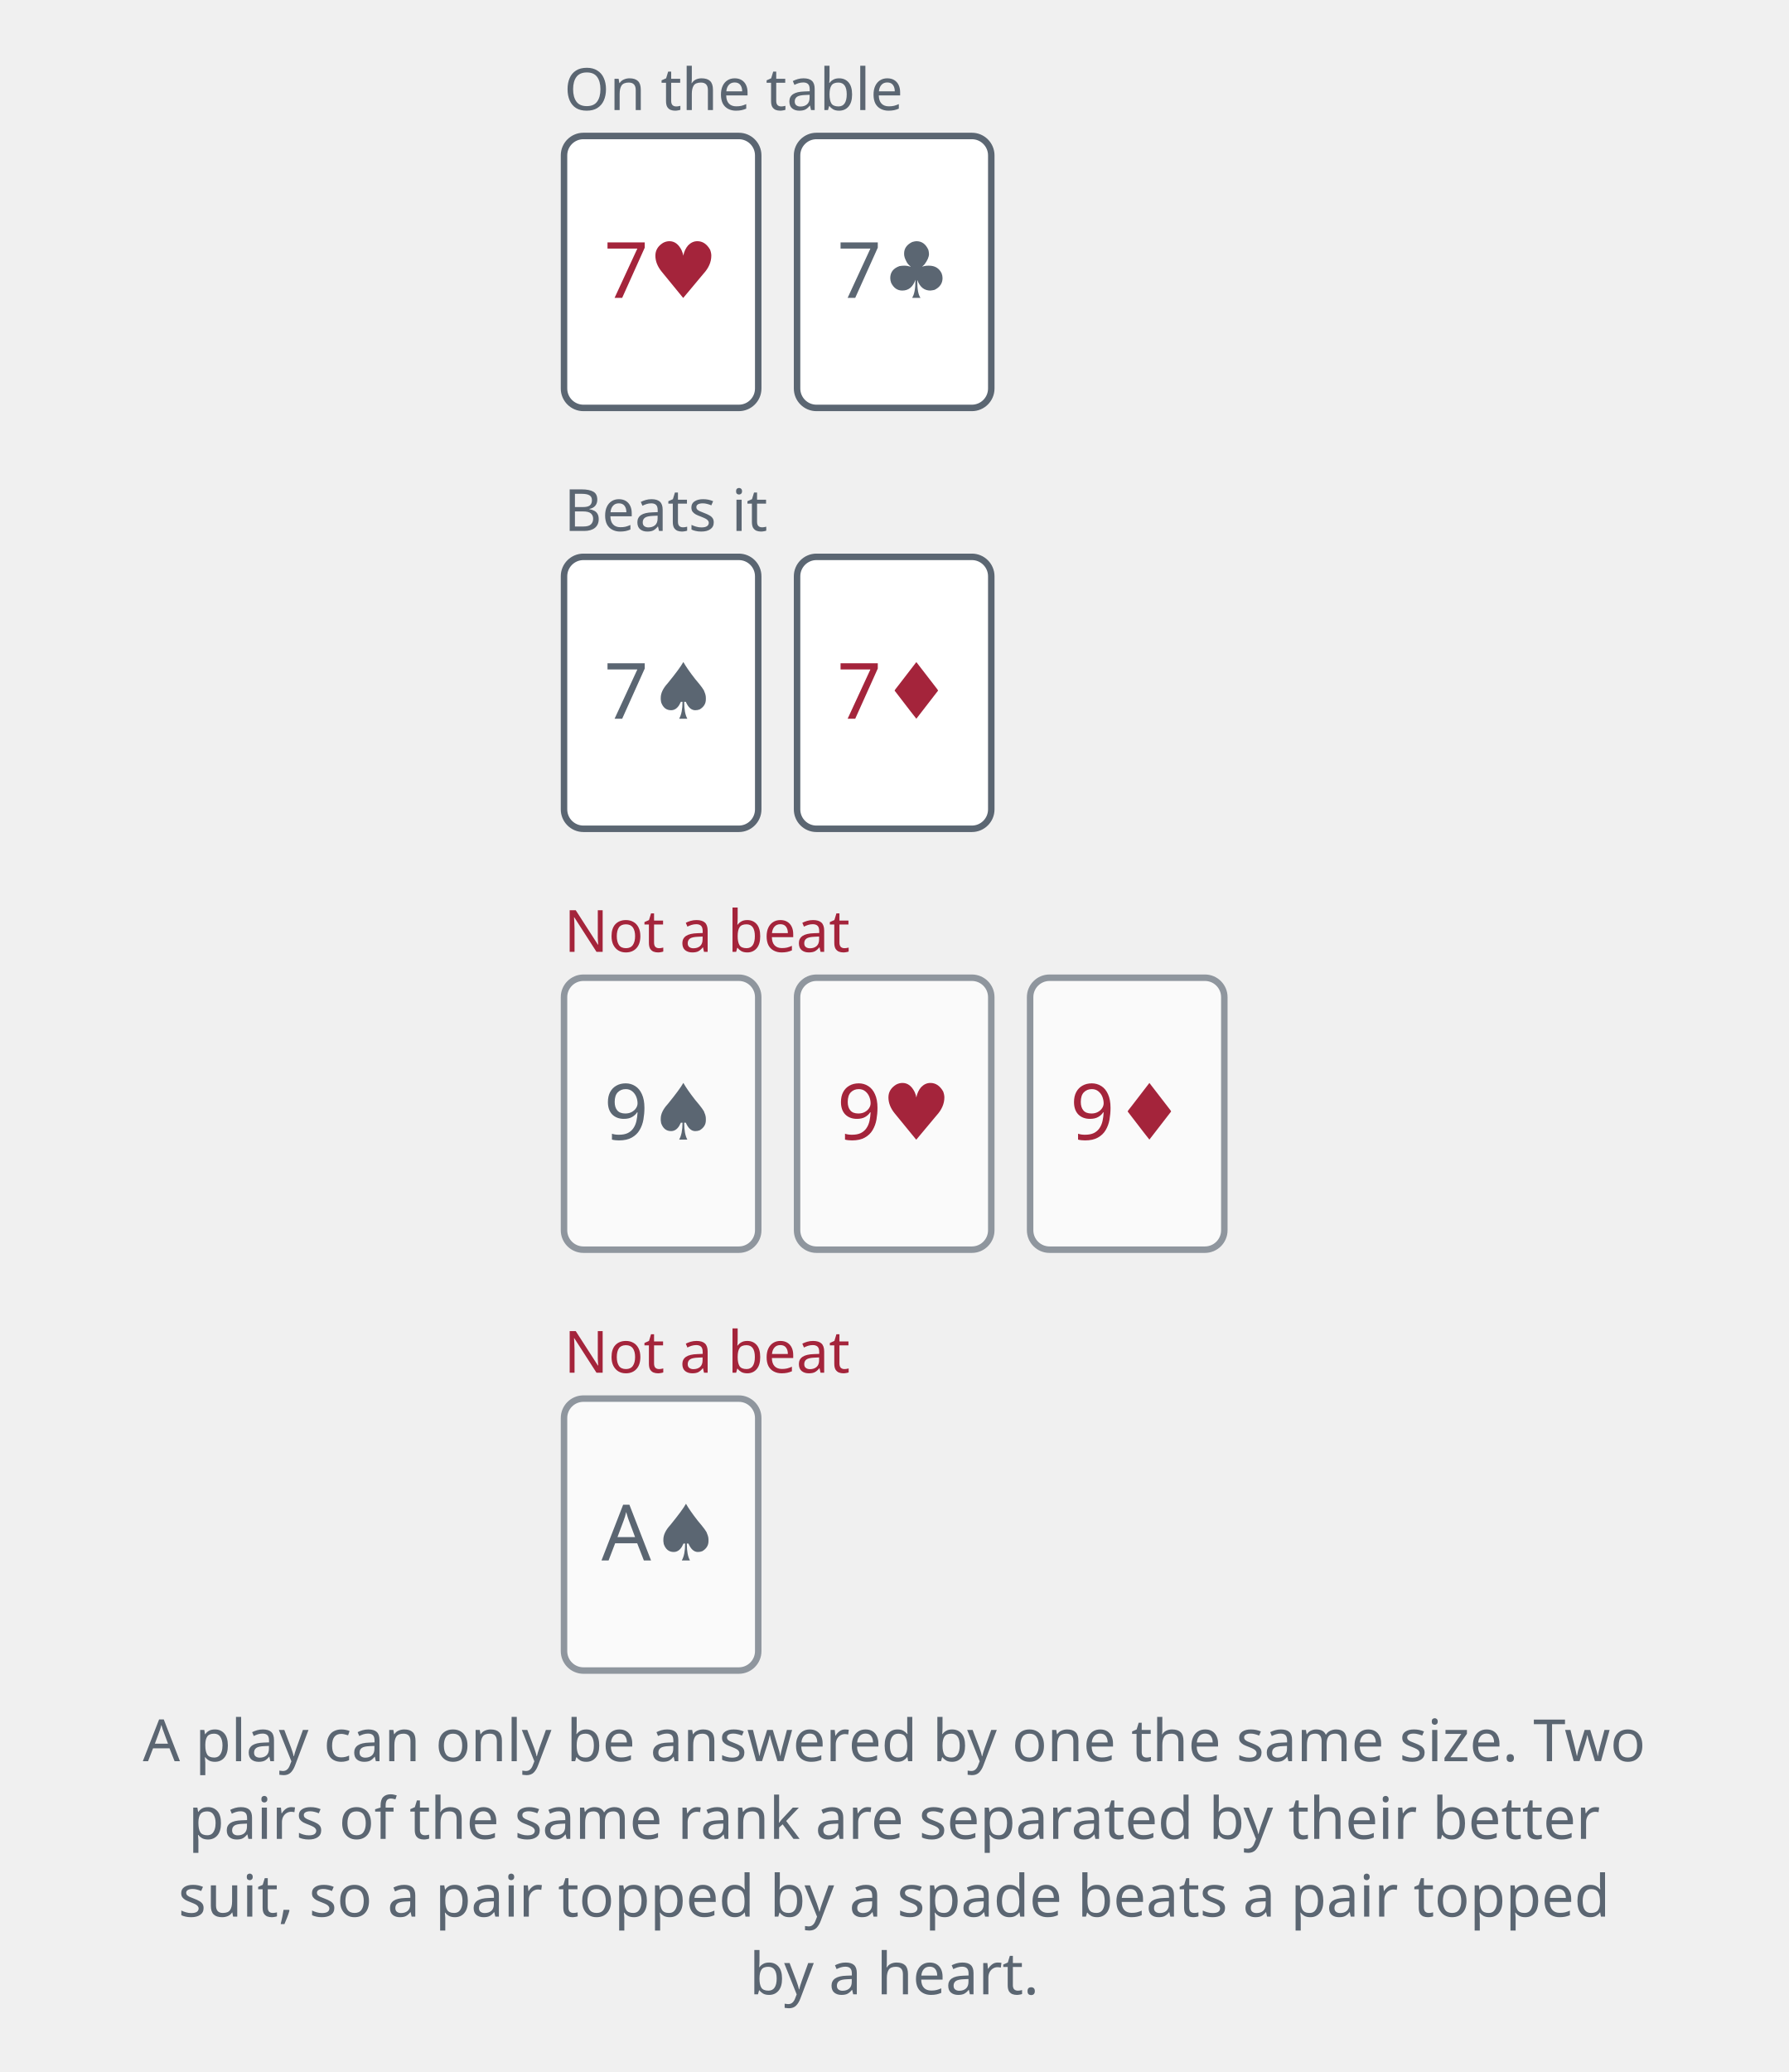
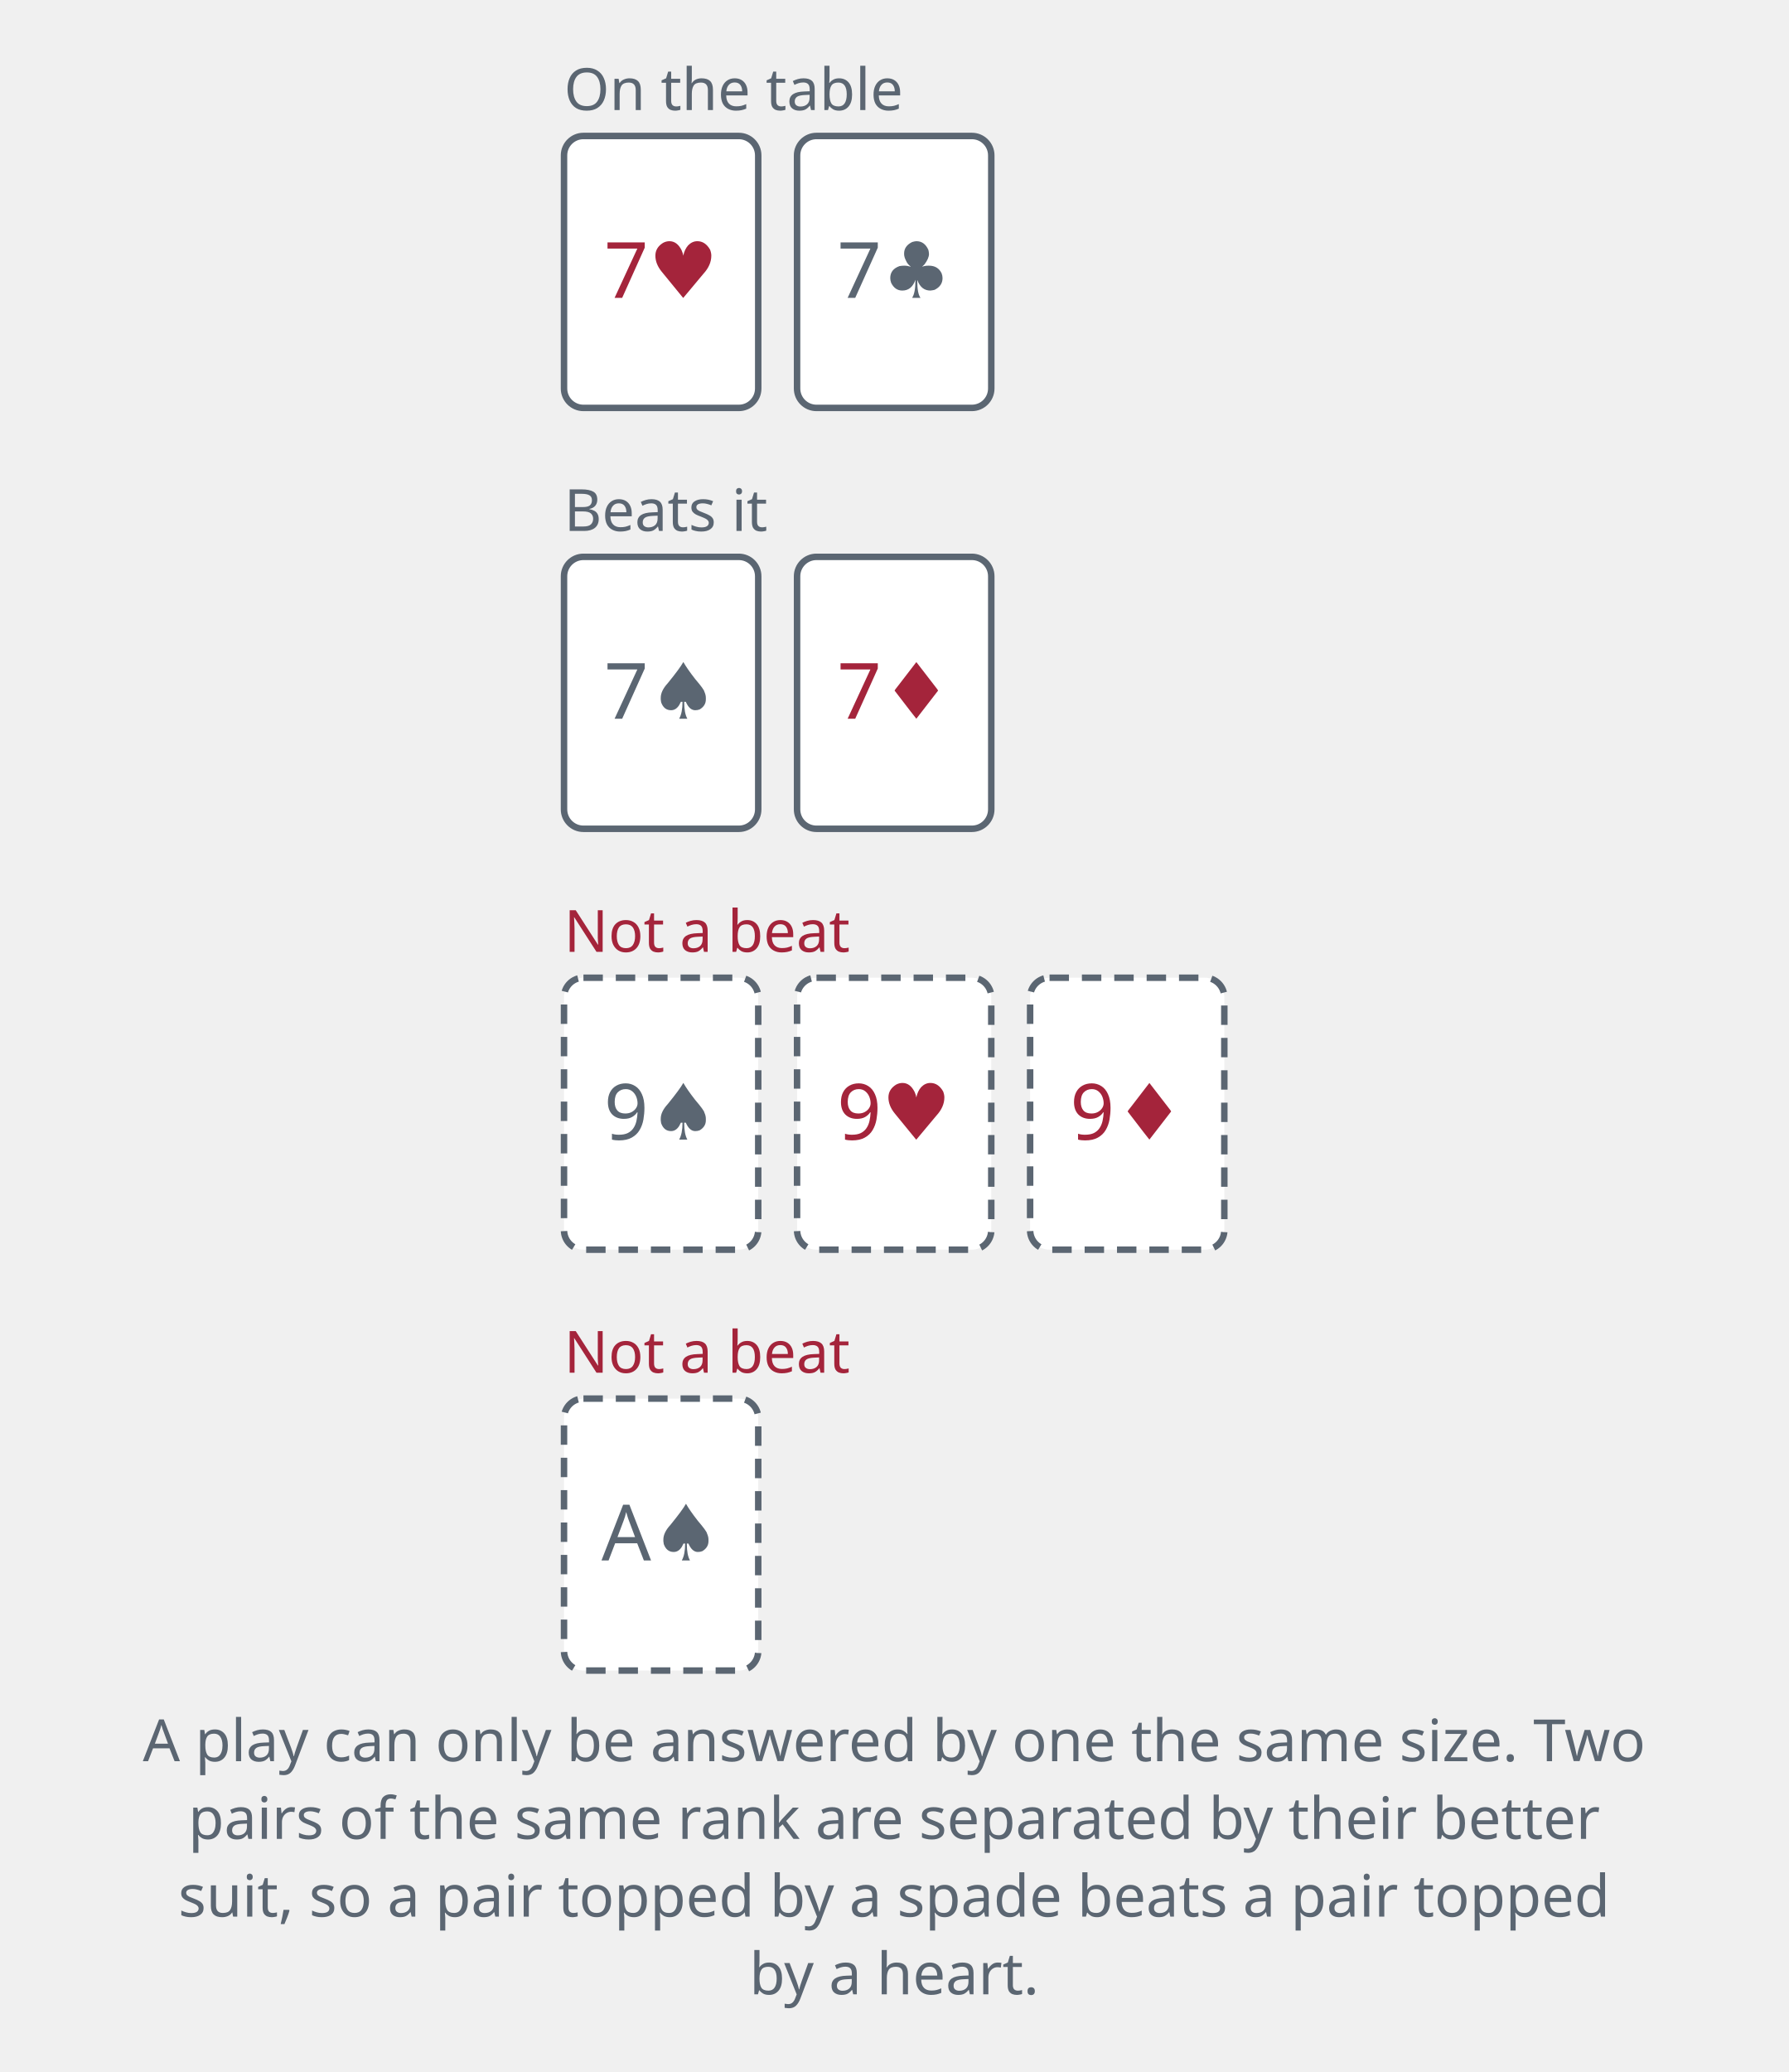
<svg xmlns="http://www.w3.org/2000/svg" viewBox="0 0 276 320" width="442" height="512" role="img" aria-label="Big Two: A play can only be answered by one the same size. Two pairs of the same rank are separated by their better suit, so a pair topped by a spade beats a pair topped by a heart.">
  <rect x="87.0" y="21.0" width="30" height="42" rx="3" fill="#ffffff" stroke="#5b6672" stroke-width="1" />
  <text x="102.0" y="46.0" text-anchor="middle" font-family="system-ui, sans-serif" font-size="12" fill="#a4243b">7♥</text>
  <rect x="123.0" y="21.0" width="30" height="42" rx="3" fill="#ffffff" stroke="#5b6672" stroke-width="1" />
  <text x="138.0" y="46.0" text-anchor="middle" font-family="system-ui, sans-serif" font-size="12" fill="#5b6672">7♣</text>
  <rect x="87.0" y="86.0" width="30" height="42" rx="3" fill="#ffffff" stroke="#5b6672" stroke-width="1" />
  <text x="102.0" y="111.0" text-anchor="middle" font-family="system-ui, sans-serif" font-size="12" fill="#5b6672">7♠</text>
  <rect x="123.0" y="86.0" width="30" height="42" rx="3" fill="#ffffff" stroke="#5b6672" stroke-width="1" />
  <text x="138.0" y="111.0" text-anchor="middle" font-family="system-ui, sans-serif" font-size="12" fill="#a4243b">7♦</text>
-   <rect x="87.0" y="151.0" width="30" height="42" rx="3" fill="#ffffff" stroke="#5b6672" stroke-width="1" opacity="0.65" />
+   <rect x="87.0" y="151.0" width="30" height="42" rx="3" fill="#ffffff" stroke="#5b6672" stroke-width="1" stroke-dasharray="3 2" />
  <text x="102.0" y="176.0" text-anchor="middle" font-family="system-ui, sans-serif" font-size="12" fill="#5b6672">9♠</text>
-   <rect x="123.0" y="151.0" width="30" height="42" rx="3" fill="#ffffff" stroke="#5b6672" stroke-width="1" opacity="0.65" />
+   <rect x="123.0" y="151.0" width="30" height="42" rx="3" fill="#ffffff" stroke="#5b6672" stroke-width="1" stroke-dasharray="3 2" />
  <text x="138.0" y="176.0" text-anchor="middle" font-family="system-ui, sans-serif" font-size="12" fill="#a4243b">9♥</text>
-   <rect x="159.0" y="151.0" width="30" height="42" rx="3" fill="#ffffff" stroke="#5b6672" stroke-width="1" opacity="0.65" />
+   <rect x="159.0" y="151.0" width="30" height="42" rx="3" fill="#ffffff" stroke="#5b6672" stroke-width="1" stroke-dasharray="3 2" />
  <text x="174.0" y="176.0" text-anchor="middle" font-family="system-ui, sans-serif" font-size="12" fill="#a4243b">9♦</text>
-   <rect x="87.0" y="216.0" width="30" height="42" rx="3" fill="#ffffff" stroke="#5b6672" stroke-width="1" opacity="0.65" />
+   <rect x="87.0" y="216.0" width="30" height="42" rx="3" fill="#ffffff" stroke="#5b6672" stroke-width="1" stroke-dasharray="3 2" />
  <text x="102.0" y="241.0" text-anchor="middle" font-family="system-ui, sans-serif" font-size="12" fill="#5b6672">A♠</text>
  <text x="87.0" y="17.0" font-family="system-ui, sans-serif" font-size="9" fill="#5b6672">On the table</text>
  <text x="87.0" y="82.0" font-family="system-ui, sans-serif" font-size="9" fill="#5b6672">Beats it</text>
  <text x="87.0" y="147.0" font-family="system-ui, sans-serif" font-size="9" fill="#a4243b">Not a beat</text>
  <text x="87.0" y="212.0" font-family="system-ui, sans-serif" font-size="9" fill="#a4243b">Not a beat</text>
  <text x="138.0" y="272.0" text-anchor="middle" font-family="system-ui, sans-serif" font-size="9" fill="#5b6672">A play can only be answered by one the same size. Two</text>
  <text x="138.0" y="284.0" text-anchor="middle" font-family="system-ui, sans-serif" font-size="9" fill="#5b6672">pairs of the same rank are separated by their better</text>
  <text x="138.0" y="296.0" text-anchor="middle" font-family="system-ui, sans-serif" font-size="9" fill="#5b6672">suit, so a pair topped by a spade beats a pair topped</text>
  <text x="138.0" y="308.0" text-anchor="middle" font-family="system-ui, sans-serif" font-size="9" fill="#5b6672">by a heart.</text>
</svg>
